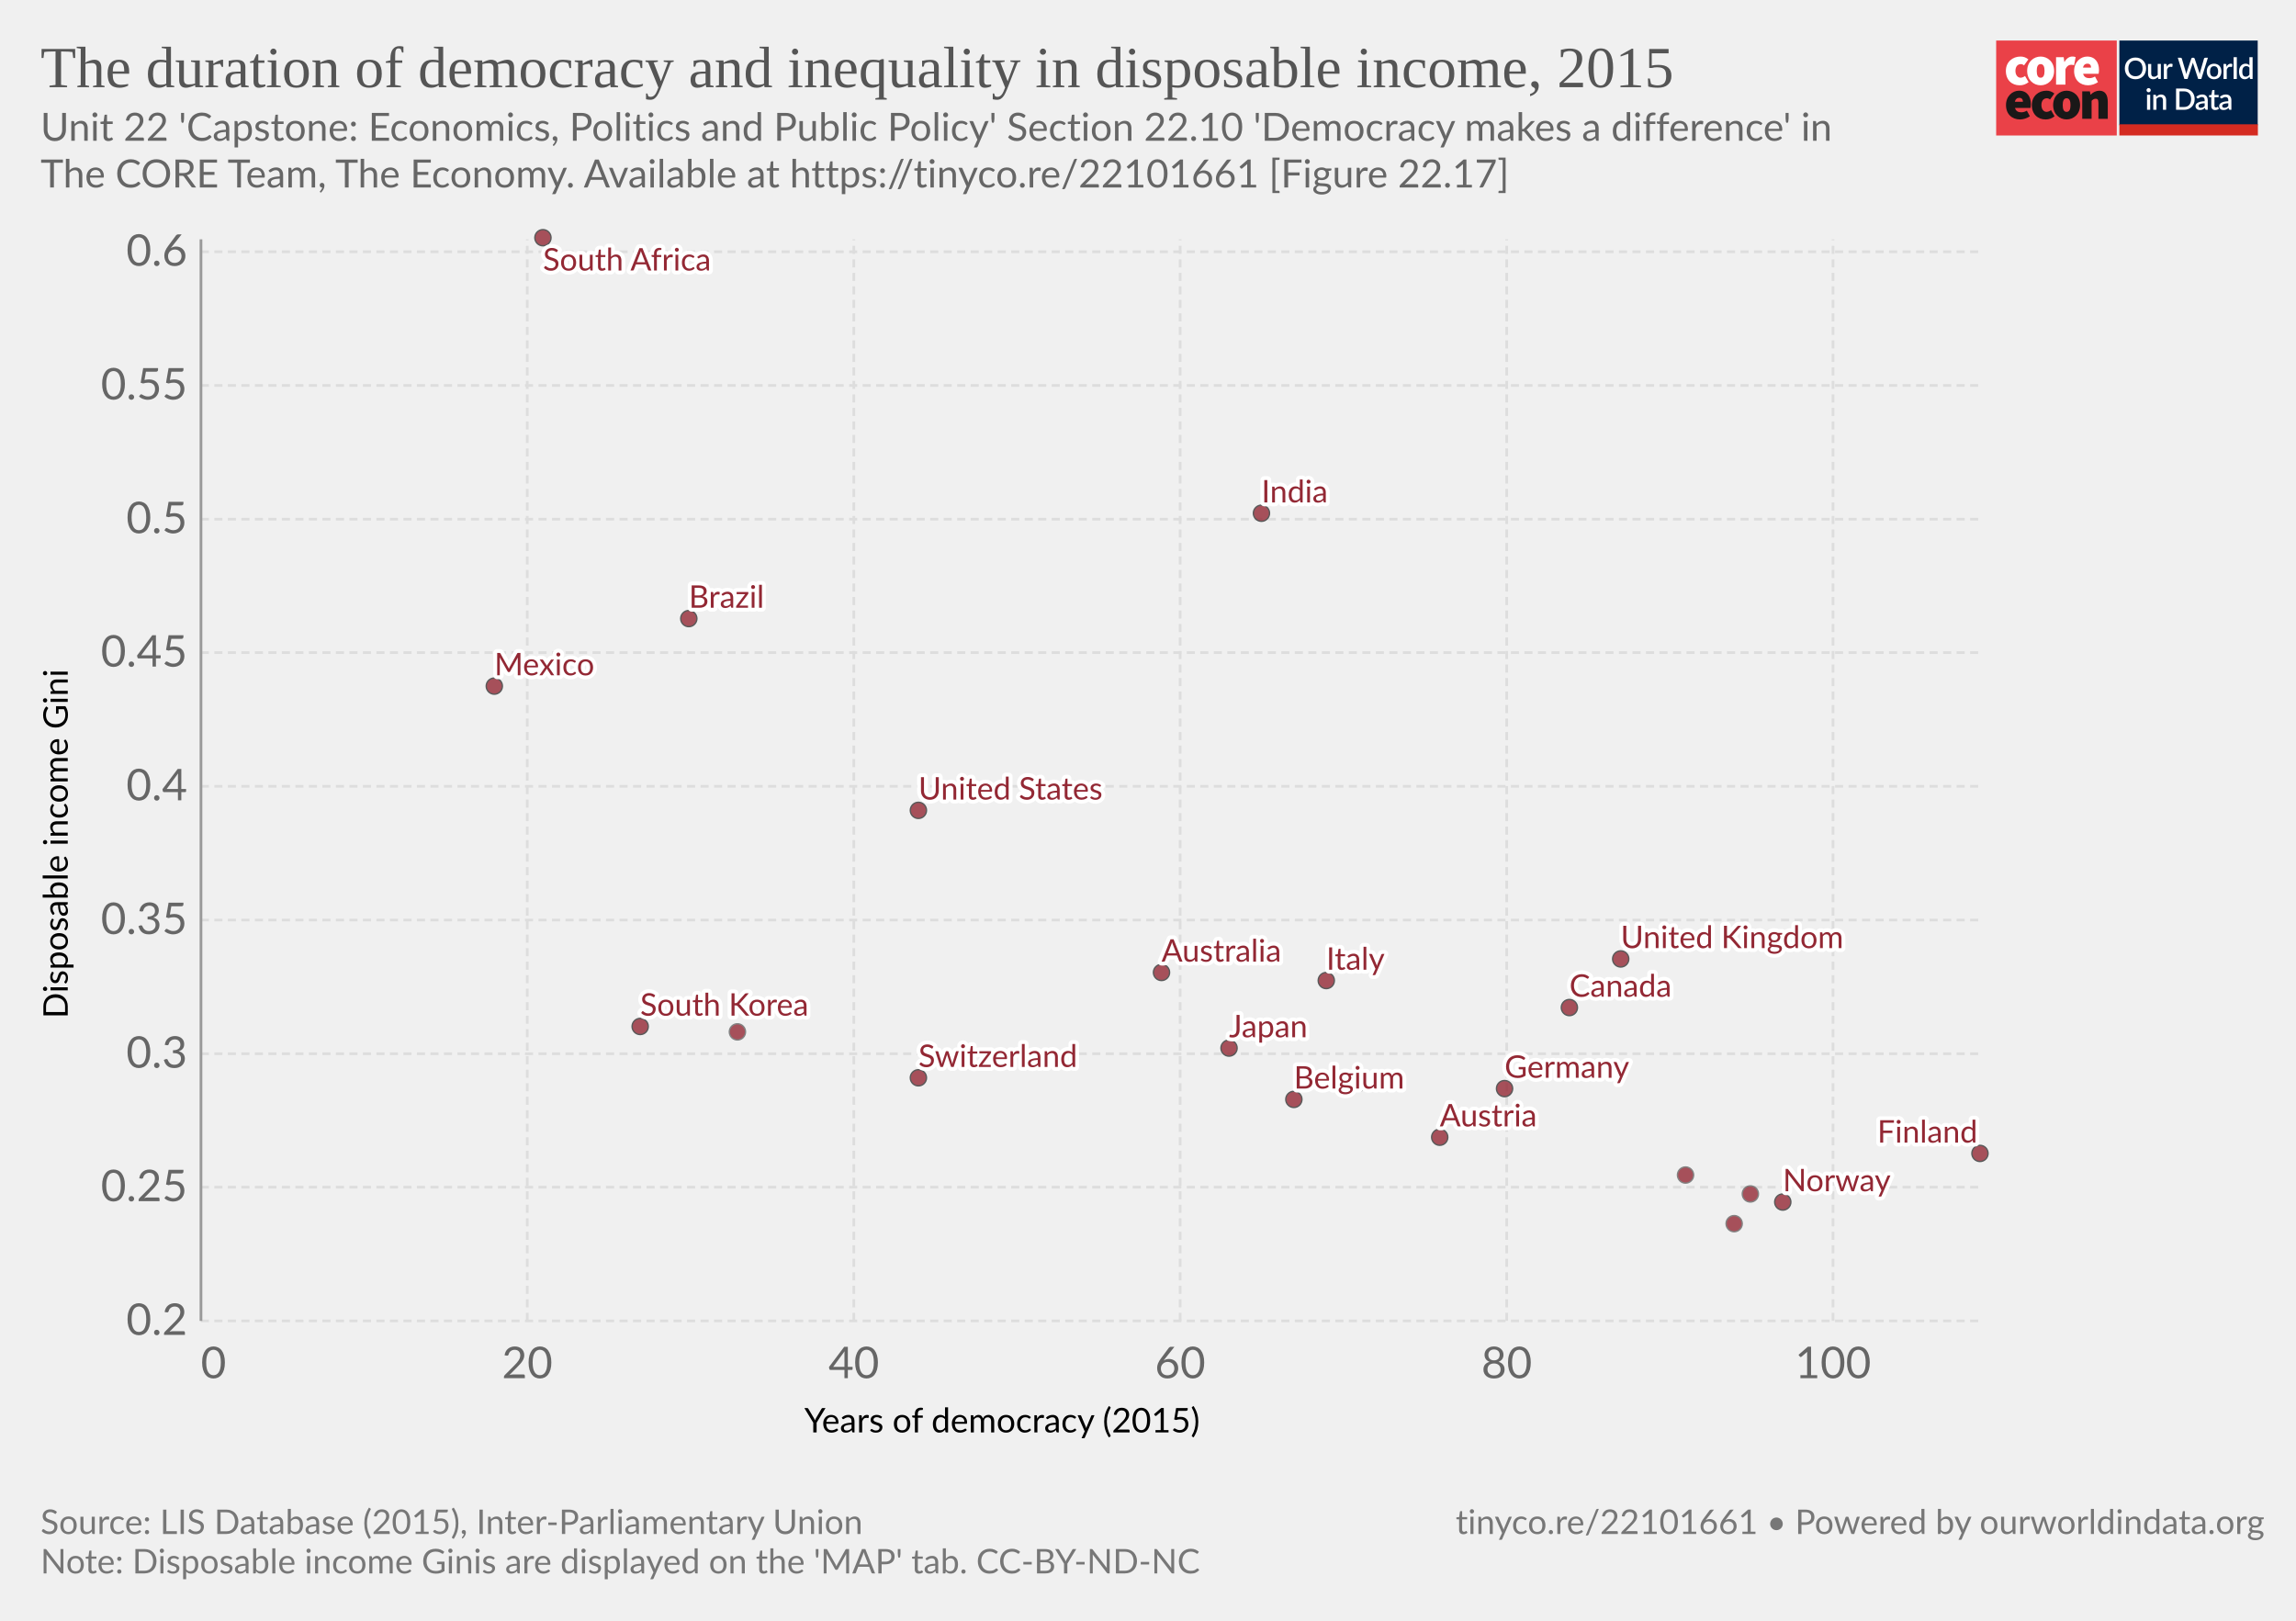
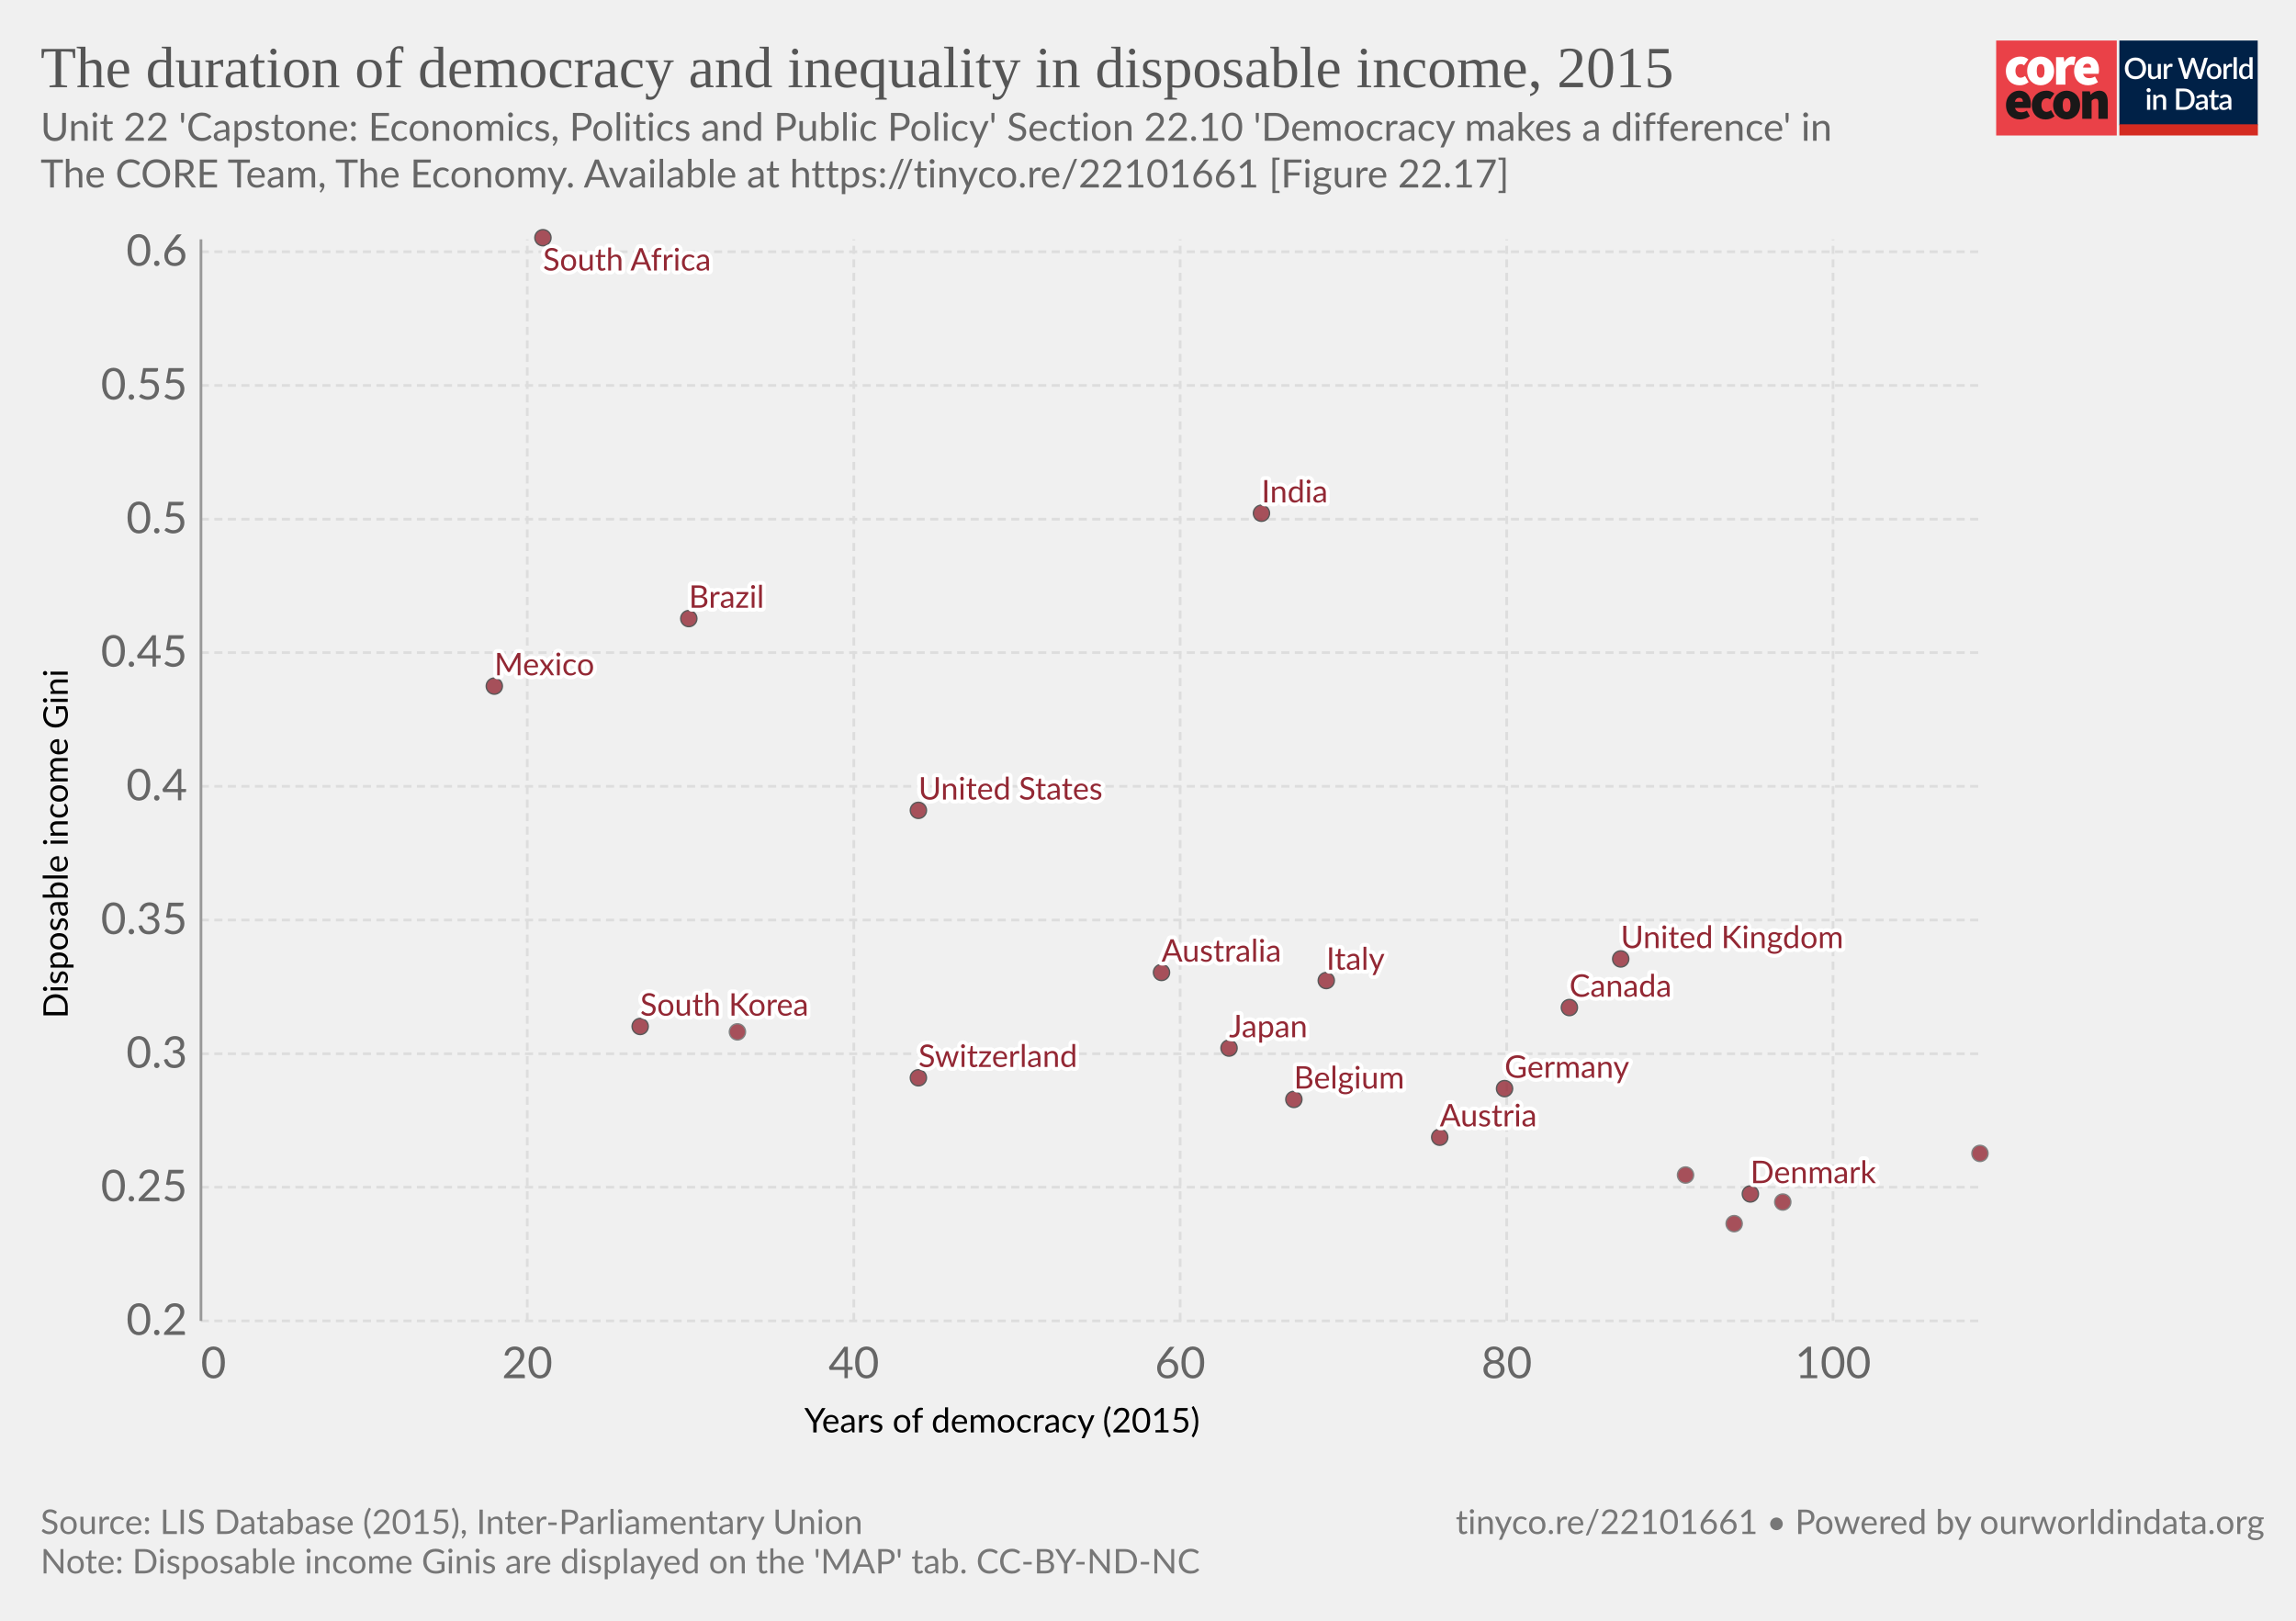
<svg xmlns="http://www.w3.org/2000/svg" version="1.1" style="font-family:Lato, 'Helvetica Neue', Helvetica, Arial, sans-serif;font-size:18px;background-color:white;text-rendering:geometricPrecision;-webkit-font-smoothing:antialiased" width="850" height="600" viewBox="0 0 850 600">
  <g class="HeaderView">
    <g transform="translate(739, 15) scale(0.95)">
      <svg className="coreLogo" width="102" height="37" viewBox="0 0 102 37" fill="none">
        <path d="M47 0H0v37h47V0z" fill="#EA4148" />
        <path d="M3.78 11.85c0-3.55 2.67-5.6 5.68-5.6a4.63 4.63 0 013.09 1.1l-1.7 2.36c-.31-.32-.74-.5-1.18-.52-1.36 0-2.16 1.03-2.16 2.66 0 1.62.89 2.65 2.03 2.65a2.93 2.93 0 001.7-.69l1.4 2.4a5.29 5.29 0 01-3.52 1.24c-3 0-5.34-2.05-5.34-5.6z" fill="#fff" />
        <path d="M18.85 11.85c0-1.63-.42-2.66-1.52-2.66s-1.52 1.03-1.52 2.66c0 1.62.42 2.65 1.52 2.65s1.52-1.03 1.52-2.65zm-6.77 0c0-3.55 2.54-5.6 5.25-5.6 2.7 0 5.25 2.05 5.25 5.6s-2.54 5.6-5.25 5.6-5.25-2.05-5.25-5.6M23.34 6.5h2.97l.25 1.84h.09c.78-1.46 1.97-2.1 3-2.1.45-.02.9.05 1.32.22l-.6 3.16c-.38-.1-.78-.16-1.18-.17-.76 0-1.7.47-2.2 1.8v5.94h-3.65V6.5zM36.98 10.56c0-.81-.34-1.54-1.44-1.54-.8 0-1.49.47-1.7 1.54h3.14zm-6.6 1.29c0-3.47 2.49-5.6 5.07-5.6 3.13 0 4.62 2.3 4.62 5.17 0 .52-.05 1.03-.15 1.54h-6.04c.34 1.28 1.27 1.71 2.46 1.71a4.3 4.3 0 002.16-.64l1.18 2.18a7.08 7.08 0 01-3.85 1.24c-3.09 0-5.46-2.05-5.46-5.6" fill="#fff" />
        <path d="M10.43 23.87c0-.81-.34-1.54-1.44-1.54-.8 0-1.48.47-1.69 1.54h3.13zm-6.6 1.28c0-3.46 2.5-5.6 5.08-5.6 3.13 0 4.61 2.3 4.61 5.18 0 .51-.05 1.03-.15 1.54H7.34c.34 1.28 1.27 1.7 2.46 1.7.76-.01 1.5-.23 2.16-.63l1.18 2.18a7.08 7.08 0 01-3.85 1.24c-3.1 0-5.46-2.06-5.46-5.6M13.9 25.15c0-3.55 2.67-5.6 5.68-5.6a4.63 4.63 0 013.09 1.11l-1.7 2.35c-.32-.31-.74-.5-1.18-.51-1.36 0-2.16 1.03-2.16 2.65 0 1.63.89 2.66 2.03 2.66a2.93 2.93 0 001.7-.69l1.39 2.4a5.29 5.29 0 01-3.51 1.24c-3 0-5.34-2.06-5.34-5.6" fill="#1A1818" />
        <path d="M28.97 25.15c0-1.62-.42-2.65-1.52-2.65s-1.52 1.03-1.52 2.65c0 1.63.42 2.66 1.52 2.66s1.52-1.03 1.52-2.66zm-6.77 0c0-3.55 2.54-5.6 5.25-5.6 2.7 0 5.25 2.05 5.25 5.6s-2.54 5.6-5.25 5.6-5.25-2.04-5.25-5.6M33.54 19.8h2.97l.25 1.29h.09a4.76 4.76 0 013.34-1.54c2.33 0 3.3 1.71 3.3 4.36v6.6h-3.64v-6.13c0-1.37-.34-1.7-1.06-1.7-.67 0-1.05.3-1.6.8v7.02h-3.65V19.8z" fill="#1A1818" />
        <path fill="#fff" d="M48 0h54v37H48z" />
        <path d="M48 0h53.93v33H48V0z" fill="#002147" />
        <path d="M58.42 10.86c0 .61-.1 1.18-.3 1.7a3.83 3.83 0 01-2.15 2.21c-.5.21-1.07.32-1.7.32-.6 0-1.17-.1-1.68-.32a3.9 3.9 0 01-2.15-2.21c-.2-.52-.3-1.09-.3-1.7 0-.61.1-1.18.3-1.7a3.93 3.93 0 012.15-2.22 4.38 4.38 0 011.69-.31c.62 0 1.18.1 1.69.31a3.79 3.79 0 012.15 2.22c.2.52.3 1.09.3 1.7zm-1.38 0c0-.48-.06-.9-.2-1.28A2.38 2.38 0 0055.43 8a2.97 2.97 0 00-1.14-.21c-.42 0-.8.07-1.15.21-.34.14-.63.35-.87.61-.24.27-.43.59-.56.97-.13.38-.2.8-.2 1.28s.07.9.2 1.29a2.46 2.46 0 001.43 1.57c.35.14.73.2 1.15.2.42 0 .8-.06 1.15-.2a2.4 2.4 0 001.42-1.57c.13-.38.2-.81.2-1.29zm7.14-1.72V15h-.74c-.17 0-.27-.08-.32-.24l-.1-.54a3.42 3.42 0 01-.81.63 2.3 2.3 0 01-1.06.24c-.32 0-.6-.05-.85-.16a1.72 1.72 0 01-1-1.15 3.1 3.1 0 01-.12-.91V9.14h1.24v3.73c0 .4.09.7.27.92.18.22.46.32.83.32.27 0 .53-.06.76-.18.24-.13.46-.3.67-.52V9.13h1.23zm2.33 1.08c.18-.37.4-.66.66-.87.27-.22.58-.32.94-.32a1.34 1.34 0 01.66.17l-.09.93c-.01.06-.04.11-.07.14a.2.2 0 01-.13.03c-.06 0-.14 0-.25-.03a1.62 1.62 0 00-.8.04c-.13.05-.25.13-.35.22-.1.1-.2.21-.28.35-.08.14-.15.3-.22.47V15h-1.24V9.13h.72c.13 0 .22.03.27.08.05.05.08.13.1.25l.08.76zm16-3.5L79.94 15h-1.21l-1.95-5.95a4.7 4.7 0 01-.12-.46 3.32 3.32 0 01-.13.46L74.57 15h-1.22l-2.57-8.28h1.13c.11 0 .2.03.28.09.08.05.14.12.16.22l1.56 5.3a6.11 6.11 0 01.16.8 10 10 0 01.2-.8l1.78-5.3a.48.48 0 01.16-.21c.08-.07.17-.1.28-.1h.4c.11 0 .21.03.28.1.08.05.13.12.17.21l1.77 5.3.1.37.1.4a59.35 59.35 0 00.16-.76L81 7.03a.4.4 0 01.16-.22c.08-.06.18-.09.3-.09h1.04zm2.41 2.32c.44 0 .83.07 1.18.22a2.49 2.49 0 011.47 1.55c.13.37.2.79.2 1.25 0 .47-.07.88-.2 1.26-.14.37-.33.69-.58.95-.24.26-.54.46-.9.6-.34.15-.73.22-1.17.22-.43 0-.83-.07-1.18-.22a2.55 2.55 0 01-1.47-1.55c-.14-.38-.2-.8-.2-1.26 0-.46.06-.88.2-1.25a2.55 2.55 0 011.47-1.55c.35-.15.75-.22 1.18-.22zm0 5.08c.53 0 .92-.18 1.18-.53.26-.36.4-.86.4-1.52s-.14-1.17-.4-1.53c-.26-.36-.65-.54-1.18-.54-.53 0-.93.18-1.2.54-.25.36-.38.87-.38 1.53s.13 1.16.39 1.52c.26.35.66.53 1.2.53zm4.86-3.9c.18-.37.4-.66.67-.87.26-.22.57-.32.93-.32a1.34 1.34 0 01.66.17l-.09.93c-.01.06-.04.11-.07.14a.2.2 0 01-.13.03c-.06 0-.14 0-.25-.03a1.62 1.62 0 00-.8.04c-.13.05-.24.13-.35.22-.1.1-.2.21-.28.35-.08.14-.15.3-.22.47V15H88.6V9.13h.72c.13 0 .22.03.27.08.05.05.08.13.1.25l.08.76zm4-3.73V15h-1.25V6.49h1.24zm4.91 4.09a1.45 1.45 0 00-1.24-.6c-.48 0-.86.18-1.13.54-.27.35-.4.87-.4 1.56 0 .37.02.67.08.93.07.25.15.46.27.62.11.16.25.28.42.35.16.08.35.11.56.11.31 0 .58-.07.8-.2.24-.14.45-.33.64-.58v-2.73zm1.24-4.09V15h-.75c-.16 0-.27-.08-.31-.24l-.11-.63c-.25.28-.53.52-.84.7-.31.17-.67.26-1.09.26a1.96 1.96 0 01-1.59-.78c-.19-.25-.34-.57-.44-.94a4.86 4.86 0 01.01-2.5c.12-.37.3-.7.51-.96a2.3 2.3 0 011.85-.88c.34 0 .63.05.88.16.24.11.45.26.64.46V6.49h1.24zm-39.9 14.65V27h-1.24v-5.86h1.24zm.2-1.78c0 .12-.02.22-.06.32a.83.83 0 01-1.34.26.8.8 0 01-.24-.58c0-.11.02-.22.06-.32a.89.89 0 01.43-.43.76.76 0 01.64 0 .81.81 0 01.45.43c.04.1.06.2.06.32zm2.16 2.55a3.67 3.67 0 01.83-.63 2.32 2.32 0 011.9-.08c.24.11.45.26.61.46.17.2.3.43.38.7.09.28.13.58.13.9V27H65v-3.73c0-.4-.1-.7-.28-.92-.18-.22-.45-.33-.83-.33-.27 0-.53.06-.77.19-.23.13-.45.3-.66.52V27h-1.23v-5.86h.74c.17 0 .28.07.33.23l.08.54zm14.96.95c0 .61-.1 1.17-.3 1.68a3.78 3.78 0 01-2.15 2.16c-.5.2-1.07.3-1.69.3H70.1v-8.28h3.12c.62 0 1.19.1 1.7.3a3.71 3.71 0 012.14 2.16c.2.5.3 1.07.3 1.68zm-1.37 0c0-.48-.07-.9-.2-1.28a2.6 2.6 0 00-.55-.96 2.35 2.35 0 00-.87-.6 2.97 2.97 0 00-1.15-.21h-1.77v6.1h1.77c.43 0 .81-.07 1.15-.2.34-.14.63-.34.87-.6.24-.27.43-.59.55-.96.13-.38.2-.81.2-1.29zm5.27 1.58a7.5 7.5 0 00-1.12.1c-.3.06-.55.13-.73.22a.97.97 0 00-.41.3.68.68 0 00-.12.4c0 .13.02.25.06.35.05.1.1.18.18.24.08.06.18.1.28.14a1.78 1.78 0 001.18-.14c.23-.12.46-.3.68-.53v-1.08zm-3.28-2.49a3.36 3.36 0 012.37-.92c.34 0 .63.05.9.16.26.11.48.26.66.46.18.2.31.44.4.72.1.27.15.57.15.9V27h-.55a.56.56 0 01-.27-.05c-.06-.04-.12-.11-.16-.23l-.12-.47-.44.36c-.15.1-.3.2-.46.26a2.77 2.77 0 01-1.75.12c-.2-.06-.38-.16-.53-.29a1.46 1.46 0 01-.48-1.18c0-.23.06-.45.18-.66.12-.22.32-.41.6-.58.27-.17.64-.31 1.1-.43a8.03 8.03 0 011.68-.19v-.39c0-.42-.1-.73-.27-.94-.18-.2-.45-.3-.8-.3-.23-.01-.43.02-.6.08a6.05 6.05 0 00-.74.39.54.54 0 01-.28.08.38.38 0 01-.22-.06.6.6 0 01-.15-.17l-.22-.4zm7.38 5.14c-.48 0-.86-.13-1.12-.4-.26-.28-.4-.67-.4-1.17v-3.41h-.64a.27.27 0 01-.18-.07c-.05-.04-.07-.11-.07-.2v-.5l.95-.14.27-1.7a.31.31 0 01.1-.15c.04-.04.1-.06.18-.06h.63v1.93h1.63v.89h-1.63v3.33c0 .2.05.37.16.48.1.11.24.17.41.17a.79.79 0 00.43-.12 4 4 0 00.12-.08.2.2 0 01.11-.04c.07 0 .13.04.17.11l.37.6c-.2.18-.42.3-.68.4a2.5 2.5 0 01-.8.13zm5.11-2.65a7.5 7.5 0 00-1.11.1 3 3 0 00-.74.22.97.97 0 00-.4.3.68.68 0 00-.13.4c0 .13.02.25.06.35.05.1.11.18.19.24s.17.1.28.14a1.78 1.78 0 001.18-.14c.23-.12.45-.3.67-.53v-1.08zm-3.28-2.49a3.36 3.36 0 012.37-.92c.34 0 .64.05.9.16.27.11.49.26.66.46.18.2.32.44.41.72.1.27.14.57.14.9V27h-.55a.56.56 0 01-.27-.05c-.06-.04-.11-.11-.15-.23l-.12-.47-.45.36c-.14.1-.3.2-.45.26a2.77 2.77 0 01-1.75.12c-.2-.06-.38-.16-.53-.29a1.46 1.46 0 01-.49-1.18c0-.23.06-.45.18-.66.12-.22.32-.41.6-.58.28-.17.65-.31 1.1-.43a8.03 8.03 0 011.68-.19v-.39c0-.42-.09-.73-.27-.94-.18-.2-.44-.3-.8-.3-.23-.01-.43.02-.59.08a6.09 6.09 0 00-.74.39.54.54 0 01-.29.08.38.38 0 01-.22-.06.6.6 0 01-.14-.17l-.23-.4z" fill="#fff" />
        <path fill="#D42B21" d="M48 32.65h54V37H48z" />
      </svg>
    </g>
    <a href="http://localhost:3030/grapher/the-duration-of-democracy-and-inequality-in-disposable-income-2015" style="font-family:&quot;Playfair Display&quot;, Georgia, &quot;Times New Roman&quot;, serif" target="_blank" rel="noopener">
      <text font-size="21.60" x="15.0" y="32.3" fill="#555">
        <tspan x="15" y="32.28">The duration of democracy and inequality in disposable income, 2015</tspan>
      </text>
    </a>
    <text font-size="14.40" x="15.0" y="52.1" fill="#666">
      <tspan x="15" y="52.12">Unit 22 'Capstone: Economics, Politics and Public Policy' Section 22.10 'Democracy makes a difference' in</tspan>
      <tspan x="15" y="69.4">The CORE Team, The Economy. Available at https://tinyco.re/22101661 [Figure 22.17]</tspan>
    </text>
  </g>
  <g class="ScatterPlot">
    <g class="DualAxisView">
      <g class="HorizontalAxis">
        <text font-size="12.60" x="297.8" y="530.3">
          <tspan x="297.77" y="530.28">Years of democracy (2015)</tspan>
        </text>
        <text x="74.352" y="510.2" fill="#666" text-anchor="start" font-size="16.2">0</text>
        <text x="195.2" y="510.2" fill="#666" text-anchor="middle" font-size="16.2">20</text>
        <text x="316.1" y="510.2" fill="#666" text-anchor="middle" font-size="16.2">40</text>
        <text x="436.9" y="510.2" fill="#666" text-anchor="middle" font-size="16.2">60</text>
        <text x="557.8" y="510.2" fill="#666" text-anchor="middle" font-size="16.2">80</text>
        <text x="678.6" y="510.2" fill="#666" text-anchor="middle" font-size="16.2">100</text>
      </g>
      <g class="VerticalAxis">
        <text font-size="12.60" x="-377.0" y="25.1" transform="rotate(-90)">
          <tspan x="-377.039" y="25.08">Disposable income Gini</tspan>
        </text>
        <text x="69.35" y="489" dy=".32em" text-anchor="end" fill="#666" font-size="16.2">0.2</text>
        <text x="69.35" y="439.5" dy=".32em" text-anchor="end" fill="#666" font-size="16.2">0.25</text>
        <text x="69.35" y="390.1" dy=".32em" text-anchor="end" fill="#666" font-size="16.2">0.3</text>
        <text x="69.35" y="340.6" dy=".32em" text-anchor="end" fill="#666" font-size="16.2">0.35</text>
        <text x="69.35" y="291.1" dy=".32em" text-anchor="end" fill="#666" font-size="16.2">0.4</text>
        <text x="69.35" y="241.6" dy=".32em" text-anchor="end" fill="#666" font-size="16.2">0.45</text>
        <text x="69.35" y="192.2" dy=".32em" text-anchor="end" fill="#666" font-size="16.2">0.5</text>
        <text x="69.35" y="142.7" dy=".32em" text-anchor="end" fill="#666" font-size="16.2">0.55</text>
        <text x="69.35" y="93.2" dy=".32em" text-anchor="end" fill="#666" font-size="16.2">0.6</text>
      </g>
      <g class="AxisGridLines horizontalLines">
        <line x1="74.35" y1="489" x2="733.00" y2="489" stroke="#ddd" stroke-dasharray="3,2" />
        <line x1="74.35" y1="439.5" x2="733.00" y2="439.5" stroke="#ddd" stroke-dasharray="3,2" />
        <line x1="74.35" y1="390.1" x2="733.00" y2="390.1" stroke="#ddd" stroke-dasharray="3,2" />
        <line x1="74.35" y1="340.6" x2="733.00" y2="340.6" stroke="#ddd" stroke-dasharray="3,2" />
        <line x1="74.35" y1="291.1" x2="733.00" y2="291.1" stroke="#ddd" stroke-dasharray="3,2" />
        <line x1="74.35" y1="241.6" x2="733.00" y2="241.6" stroke="#ddd" stroke-dasharray="3,2" />
        <line x1="74.35" y1="192.2" x2="733.00" y2="192.2" stroke="#ddd" stroke-dasharray="3,2" />
        <line x1="74.35" y1="142.7" x2="733.00" y2="142.7" stroke="#ddd" stroke-dasharray="3,2" />
        <line x1="74.35" y1="93.2" x2="733.00" y2="93.2" stroke="#ddd" stroke-dasharray="3,2" />
      </g>
      <g class="AxisGridLines verticalLines">
        <line x1="74.4" y1="489.00" x2="74.4" y2="88.60" stroke="#999" />
        <line x1="195.2" y1="489.00" x2="195.2" y2="88.60" stroke="#ddd" stroke-dasharray="3,2" />
        <line x1="316.1" y1="489.00" x2="316.1" y2="88.60" stroke="#ddd" stroke-dasharray="3,2" />
        <line x1="436.9" y1="489.00" x2="436.9" y2="88.60" stroke="#ddd" stroke-dasharray="3,2" />
        <line x1="557.8" y1="489.00" x2="557.8" y2="88.60" stroke="#ddd" stroke-dasharray="3,2" />
        <line x1="678.6" y1="489.00" x2="678.6" y2="88.60" stroke="#ddd" stroke-dasharray="3,2" />
      </g>
    </g>
    <g class="PointsWithLabels clickable" clip-path="url(#scatterBounds-1)">
      <rect x="74.352" y="88.6" width="658.648" height="400.4" fill="rgba(255,255,255,0)" />
      <defs>
        <clipPath id="scatterBounds-1">
          <rect x="64.352" y="78.6" width="678.648" height="420.4" />
        </clipPath>
      </defs>
      <g class="key-Australia">
        <circle cx="430.00" cy="360.00" r="3.00" fill="#932834" opacity="0.8" stroke="#333" stroke-width="0.5" />
      </g>
-       <g class="key-Austria">
-         <circle cx="533.00" cy="421.00" r="3.00" fill="#932834" opacity="0.8" stroke="#333" stroke-width="0.5" />
+       <g class="key-Denmark">
+         <circle cx="648.00" cy="442.00" r="3.00" fill="#932834" opacity="0.8" stroke="#333" stroke-width="0.5" />
+       </g>
+       <g class="key-Finland">
+         <circle cx="733.00" cy="427.00" r="3.00" fill="#932834" opacity="0.8" stroke="#666" stroke-width="0.5" />
+       </g>
+       <g class="key-India">
+         <circle cx="467.00" cy="190.00" r="3.00" fill="#932834" opacity="0.8" stroke="#333" stroke-width="0.5" />
+       </g>
+       <g class="key-South-Korea">
+         <circle cx="237.00" cy="380.00" r="3.00" fill="#932834" opacity="0.8" stroke="#333" stroke-width="0.5" />
+       </g>
+       <g class="key-Mexico">
+         <circle cx="183.00" cy="254.00" r="3.00" fill="#932834" opacity="0.8" stroke="#333" stroke-width="0.5" />
+       </g>
+       <g class="key-Norway">
+         <circle cx="660.00" cy="445.00" r="3.00" fill="#932834" opacity="0.8" stroke="#666" stroke-width="0.5" />
+       </g>
+       <g class="key-South-Africa">
+         <circle cx="201.00" cy="88.00" r="3.00" fill="#932834" opacity="0.8" stroke="#333" stroke-width="0.5" />
+       </g>
+       <g class="key-Canada">
+         <circle cx="581.00" cy="373.00" r="3.00" fill="#932834" opacity="0.8" stroke="#333" stroke-width="0.5" />
      </g>
      <g class="key-Brazil">
        <circle cx="255.00" cy="229.00" r="3.00" fill="#932834" opacity="0.8" stroke="#333" stroke-width="0.5" />
      </g>
-       <g class="key-Canada">
-         <circle cx="581.00" cy="373.00" r="3.00" fill="#932834" opacity="0.8" stroke="#333" stroke-width="0.5" />
+       <g class="key-Austria">
+         <circle cx="533.00" cy="421.00" r="3.00" fill="#932834" opacity="0.8" stroke="#333" stroke-width="0.5" />
      </g>
-       <g class="key-South-Africa">
-         <circle cx="201.00" cy="88.00" r="3.00" fill="#932834" opacity="0.8" stroke="#333" stroke-width="0.5" />
-       </g>
-       <g class="key-Norway">
-         <circle cx="660.00" cy="445.00" r="3.00" fill="#932834" opacity="0.8" stroke="#333" stroke-width="0.5" />
-       </g>
-       <g class="key-Mexico">
-         <circle cx="183.00" cy="254.00" r="3.00" fill="#932834" opacity="0.8" stroke="#333" stroke-width="0.5" />
-       </g>
-       <g class="key-South-Korea">
-         <circle cx="237.00" cy="380.00" r="3.00" fill="#932834" opacity="0.8" stroke="#333" stroke-width="0.5" />
-       </g>
-       <g class="key-India">
-         <circle cx="467.00" cy="190.00" r="3.00" fill="#932834" opacity="0.8" stroke="#333" stroke-width="0.5" />
-       </g>
-       <g class="key-Finland">
-         <circle cx="733.00" cy="427.00" r="3.00" fill="#932834" opacity="0.8" stroke="#333" stroke-width="0.5" />
-       </g>
-       <g class="key-Denmark">
-         <circle cx="648.00" cy="442.00" r="3.00" fill="#932834" opacity="0.8" stroke="#666" stroke-width="0.5" />
+       <g class="key-United-Kingdom">
+         <circle cx="600.00" cy="355.00" r="3.00" fill="#932834" opacity="0.8" stroke="#333" stroke-width="0.5" />
      </g>
      <g class="key-Japan">
        <circle cx="455.00" cy="388.00" r="3.00" fill="#932834" opacity="0.8" stroke="#333" stroke-width="0.5" />
      </g>
      <g class="key-United-States">
        <circle cx="340.00" cy="300.00" r="3.00" fill="#932834" opacity="0.8" stroke="#333" stroke-width="0.5" />
      </g>
      <g class="key-Poland">
        <circle cx="273.00" cy="382.00" r="3.00" fill="#932834" opacity="0.8" stroke="#666" stroke-width="0.5" />
      </g>
      <g class="key-Sweden">
        <circle cx="642.00" cy="453.00" r="3.00" fill="#932834" opacity="0.8" stroke="#666" stroke-width="0.5" />
      </g>
      <g class="key-Italy">
        <circle cx="491.00" cy="363.00" r="3.00" fill="#932834" opacity="0.8" stroke="#333" stroke-width="0.5" />
      </g>
      <g class="key-Switzerland">
        <circle cx="340.00" cy="399.00" r="3.00" fill="#932834" opacity="0.8" stroke="#333" stroke-width="0.5" />
      </g>
      <g class="key-Germany">
        <circle cx="557.00" cy="403.00" r="3.00" fill="#932834" opacity="0.8" stroke="#333" stroke-width="0.5" />
      </g>
      <g class="key-Netherlands">
        <circle cx="624.00" cy="435.00" r="3.00" fill="#932834" opacity="0.8" stroke="#666" stroke-width="0.5" />
      </g>
      <g class="key-Belgium">
        <circle cx="479.00" cy="407.00" r="3.00" fill="#932834" opacity="0.8" stroke="#333" stroke-width="0.5" />
      </g>
      <g class="key-France">
        <circle cx="503.00" cy="401.00" r="3.00" fill="#932834" opacity="0.8" stroke="#666" stroke-width="0.5" />
      </g>
-       <g class="key-United-Kingdom">
-         <circle cx="600.00" cy="355.00" r="3.00" fill="#932834" opacity="0.8" stroke="#333" stroke-width="0.5" />
-       </g>
      <g class="backgroundLabels" fill="#333">
        <text x="430.00" y="356.00" font-size="11.55" font-weight="400" fill="#932834" style="fill:#fff;stroke:#fff;stroke-linecap:round;stroke-linejoin:round;stroke-width:.25em">Australia</text>
        <text x="430.00" y="356.00" font-size="11.55" font-weight="400" fill="#932834">Australia</text>
+         <text x="648.00" y="438.00" font-size="11.55" font-weight="400" fill="#932834" style="fill:#fff;stroke:#fff;stroke-linecap:round;stroke-linejoin:round;stroke-width:.25em">Denmark</text>
+         <text x="648.00" y="438.00" font-size="11.55" font-weight="400" fill="#932834">Denmark</text>
+         <text x="467.00" y="186.00" font-size="11.55" font-weight="400" fill="#932834" style="fill:#fff;stroke:#fff;stroke-linecap:round;stroke-linejoin:round;stroke-width:.25em">India</text>
+         <text x="467.00" y="186.00" font-size="11.55" font-weight="400" fill="#932834">India</text>
+         <text x="237.00" y="376.00" font-size="11.55" font-weight="400" fill="#932834" style="fill:#fff;stroke:#fff;stroke-linecap:round;stroke-linejoin:round;stroke-width:.25em">South Korea</text>
+         <text x="237.00" y="376.00" font-size="11.55" font-weight="400" fill="#932834">South Korea</text>
+         <text x="183.00" y="250.00" font-size="11.55" font-weight="400" fill="#932834" style="fill:#fff;stroke:#fff;stroke-linecap:round;stroke-linejoin:round;stroke-width:.25em">Mexico</text>
+         <text x="183.00" y="250.00" font-size="11.55" font-weight="400" fill="#932834">Mexico</text>
+         <text x="201.00" y="100.15" font-size="11.55" font-weight="400" fill="#932834" style="fill:#fff;stroke:#fff;stroke-linecap:round;stroke-linejoin:round;stroke-width:.25em">South Africa</text>
+         <text x="201.00" y="100.15" font-size="11.55" font-weight="400" fill="#932834">South Africa</text>
+         <text x="581.00" y="369.00" font-size="11.55" font-weight="400" fill="#932834" style="fill:#fff;stroke:#fff;stroke-linecap:round;stroke-linejoin:round;stroke-width:.25em">Canada</text>
+         <text x="581.00" y="369.00" font-size="11.55" font-weight="400" fill="#932834">Canada</text>
+         <text x="255.00" y="225.00" font-size="11.55" font-weight="400" fill="#932834" style="fill:#fff;stroke:#fff;stroke-linecap:round;stroke-linejoin:round;stroke-width:.25em">Brazil</text>
+         <text x="255.00" y="225.00" font-size="11.55" font-weight="400" fill="#932834">Brazil</text>
        <text x="533.00" y="417.00" font-size="11.55" font-weight="400" fill="#932834" style="fill:#fff;stroke:#fff;stroke-linecap:round;stroke-linejoin:round;stroke-width:.25em">Austria</text>
        <text x="533.00" y="417.00" font-size="11.55" font-weight="400" fill="#932834">Austria</text>
-         <text x="255.00" y="225.00" font-size="11.55" font-weight="400" fill="#932834" style="fill:#fff;stroke:#fff;stroke-linecap:round;stroke-linejoin:round;stroke-width:.25em">Brazil</text>
-         <text x="255.00" y="225.00" font-size="11.55" font-weight="400" fill="#932834">Brazil</text>
-         <text x="581.00" y="369.00" font-size="11.55" font-weight="400" fill="#932834" style="fill:#fff;stroke:#fff;stroke-linecap:round;stroke-linejoin:round;stroke-width:.25em">Canada</text>
-         <text x="581.00" y="369.00" font-size="11.55" font-weight="400" fill="#932834">Canada</text>
-         <text x="201.00" y="100.15" font-size="11.55" font-weight="400" fill="#932834" style="fill:#fff;stroke:#fff;stroke-linecap:round;stroke-linejoin:round;stroke-width:.25em">South Africa</text>
-         <text x="201.00" y="100.15" font-size="11.55" font-weight="400" fill="#932834">South Africa</text>
-         <text x="660.00" y="441.00" font-size="11.55" font-weight="400" fill="#932834" style="fill:#fff;stroke:#fff;stroke-linecap:round;stroke-linejoin:round;stroke-width:.25em">Norway</text>
-         <text x="660.00" y="441.00" font-size="11.55" font-weight="400" fill="#932834">Norway</text>
-         <text x="183.00" y="250.00" font-size="11.55" font-weight="400" fill="#932834" style="fill:#fff;stroke:#fff;stroke-linecap:round;stroke-linejoin:round;stroke-width:.25em">Mexico</text>
-         <text x="183.00" y="250.00" font-size="11.55" font-weight="400" fill="#932834">Mexico</text>
-         <text x="237.00" y="376.00" font-size="11.55" font-weight="400" fill="#932834" style="fill:#fff;stroke:#fff;stroke-linecap:round;stroke-linejoin:round;stroke-width:.25em">South Korea</text>
-         <text x="237.00" y="376.00" font-size="11.55" font-weight="400" fill="#932834">South Korea</text>
-         <text x="467.00" y="186.00" font-size="11.55" font-weight="400" fill="#932834" style="fill:#fff;stroke:#fff;stroke-linecap:round;stroke-linejoin:round;stroke-width:.25em">India</text>
-         <text x="467.00" y="186.00" font-size="11.55" font-weight="400" fill="#932834">India</text>
-         <text x="695.00" y="423.00" font-size="11.55" font-weight="400" fill="#932834" style="fill:#fff;stroke:#fff;stroke-linecap:round;stroke-linejoin:round;stroke-width:.25em">Finland</text>
-         <text x="695.00" y="423.00" font-size="11.55" font-weight="400" fill="#932834">Finland</text>
+         <text x="600.00" y="351.00" font-size="11.55" font-weight="400" fill="#932834" style="fill:#fff;stroke:#fff;stroke-linecap:round;stroke-linejoin:round;stroke-width:.25em">United Kingdom</text>
+         <text x="600.00" y="351.00" font-size="11.55" font-weight="400" fill="#932834">United Kingdom</text>
        <text x="455.00" y="384.00" font-size="11.55" font-weight="400" fill="#932834" style="fill:#fff;stroke:#fff;stroke-linecap:round;stroke-linejoin:round;stroke-width:.25em">Japan</text>
        <text x="455.00" y="384.00" font-size="11.55" font-weight="400" fill="#932834">Japan</text>
        <text x="340.00" y="296.00" font-size="11.55" font-weight="400" fill="#932834" style="fill:#fff;stroke:#fff;stroke-linecap:round;stroke-linejoin:round;stroke-width:.25em">United States</text>
        <text x="340.00" y="296.00" font-size="11.55" font-weight="400" fill="#932834">United States</text>
        <text x="491.00" y="359.00" font-size="11.55" font-weight="400" fill="#932834" style="fill:#fff;stroke:#fff;stroke-linecap:round;stroke-linejoin:round;stroke-width:.25em">Italy</text>
        <text x="491.00" y="359.00" font-size="11.55" font-weight="400" fill="#932834">Italy</text>
        <text x="340.00" y="395.00" font-size="11.55" font-weight="400" fill="#932834" style="fill:#fff;stroke:#fff;stroke-linecap:round;stroke-linejoin:round;stroke-width:.25em">Switzerland</text>
        <text x="340.00" y="395.00" font-size="11.55" font-weight="400" fill="#932834">Switzerland</text>
        <text x="557.00" y="399.00" font-size="11.55" font-weight="400" fill="#932834" style="fill:#fff;stroke:#fff;stroke-linecap:round;stroke-linejoin:round;stroke-width:.25em">Germany</text>
        <text x="557.00" y="399.00" font-size="11.55" font-weight="400" fill="#932834">Germany</text>
        <text x="479.00" y="403.00" font-size="11.55" font-weight="400" fill="#932834" style="fill:#fff;stroke:#fff;stroke-linecap:round;stroke-linejoin:round;stroke-width:.25em">Belgium</text>
        <text x="479.00" y="403.00" font-size="11.55" font-weight="400" fill="#932834">Belgium</text>
-         <text x="600.00" y="351.00" font-size="11.55" font-weight="400" fill="#932834" style="fill:#fff;stroke:#fff;stroke-linecap:round;stroke-linejoin:round;stroke-width:.25em">United Kingdom</text>
-         <text x="600.00" y="351.00" font-size="11.55" font-weight="400" fill="#932834">United Kingdom</text>
      </g>
    </g>
    <g class="ScatterColorLegend clickable" style="cursor:pointer" />
  </g>
  <g class="SourcesFooter" style="fill:#777">
    <g style="fill:#777">
      <text font-size="12.60" x="15.0" y="567.9">
        <tspan x="15" y="567.88">Source: LIS Database (2015), Inter-Parliamentary Union</tspan>
      </text>
    </g>
    <text font-size="12.60" x="15.0" y="582.5">
      <tspan x="15" y="582.48">Note: Disposable income Ginis are displayed on the 'MAP' tab. CC-BY-ND-NC</tspan>
    </text>
    <text font-size="12.60" x="538.9" y="567.9">
      <tspan x="538.9" y="567.88">
        <a target="_blank" style="fill: #777;" href="https://tinyco.re/22101661">tinyco.re/22101661</a> • <a href="https://ourworldindata.org" target="_blank">Powered by ourworldindata.org</a>
      </tspan>
    </text>
  </g>
</svg>
